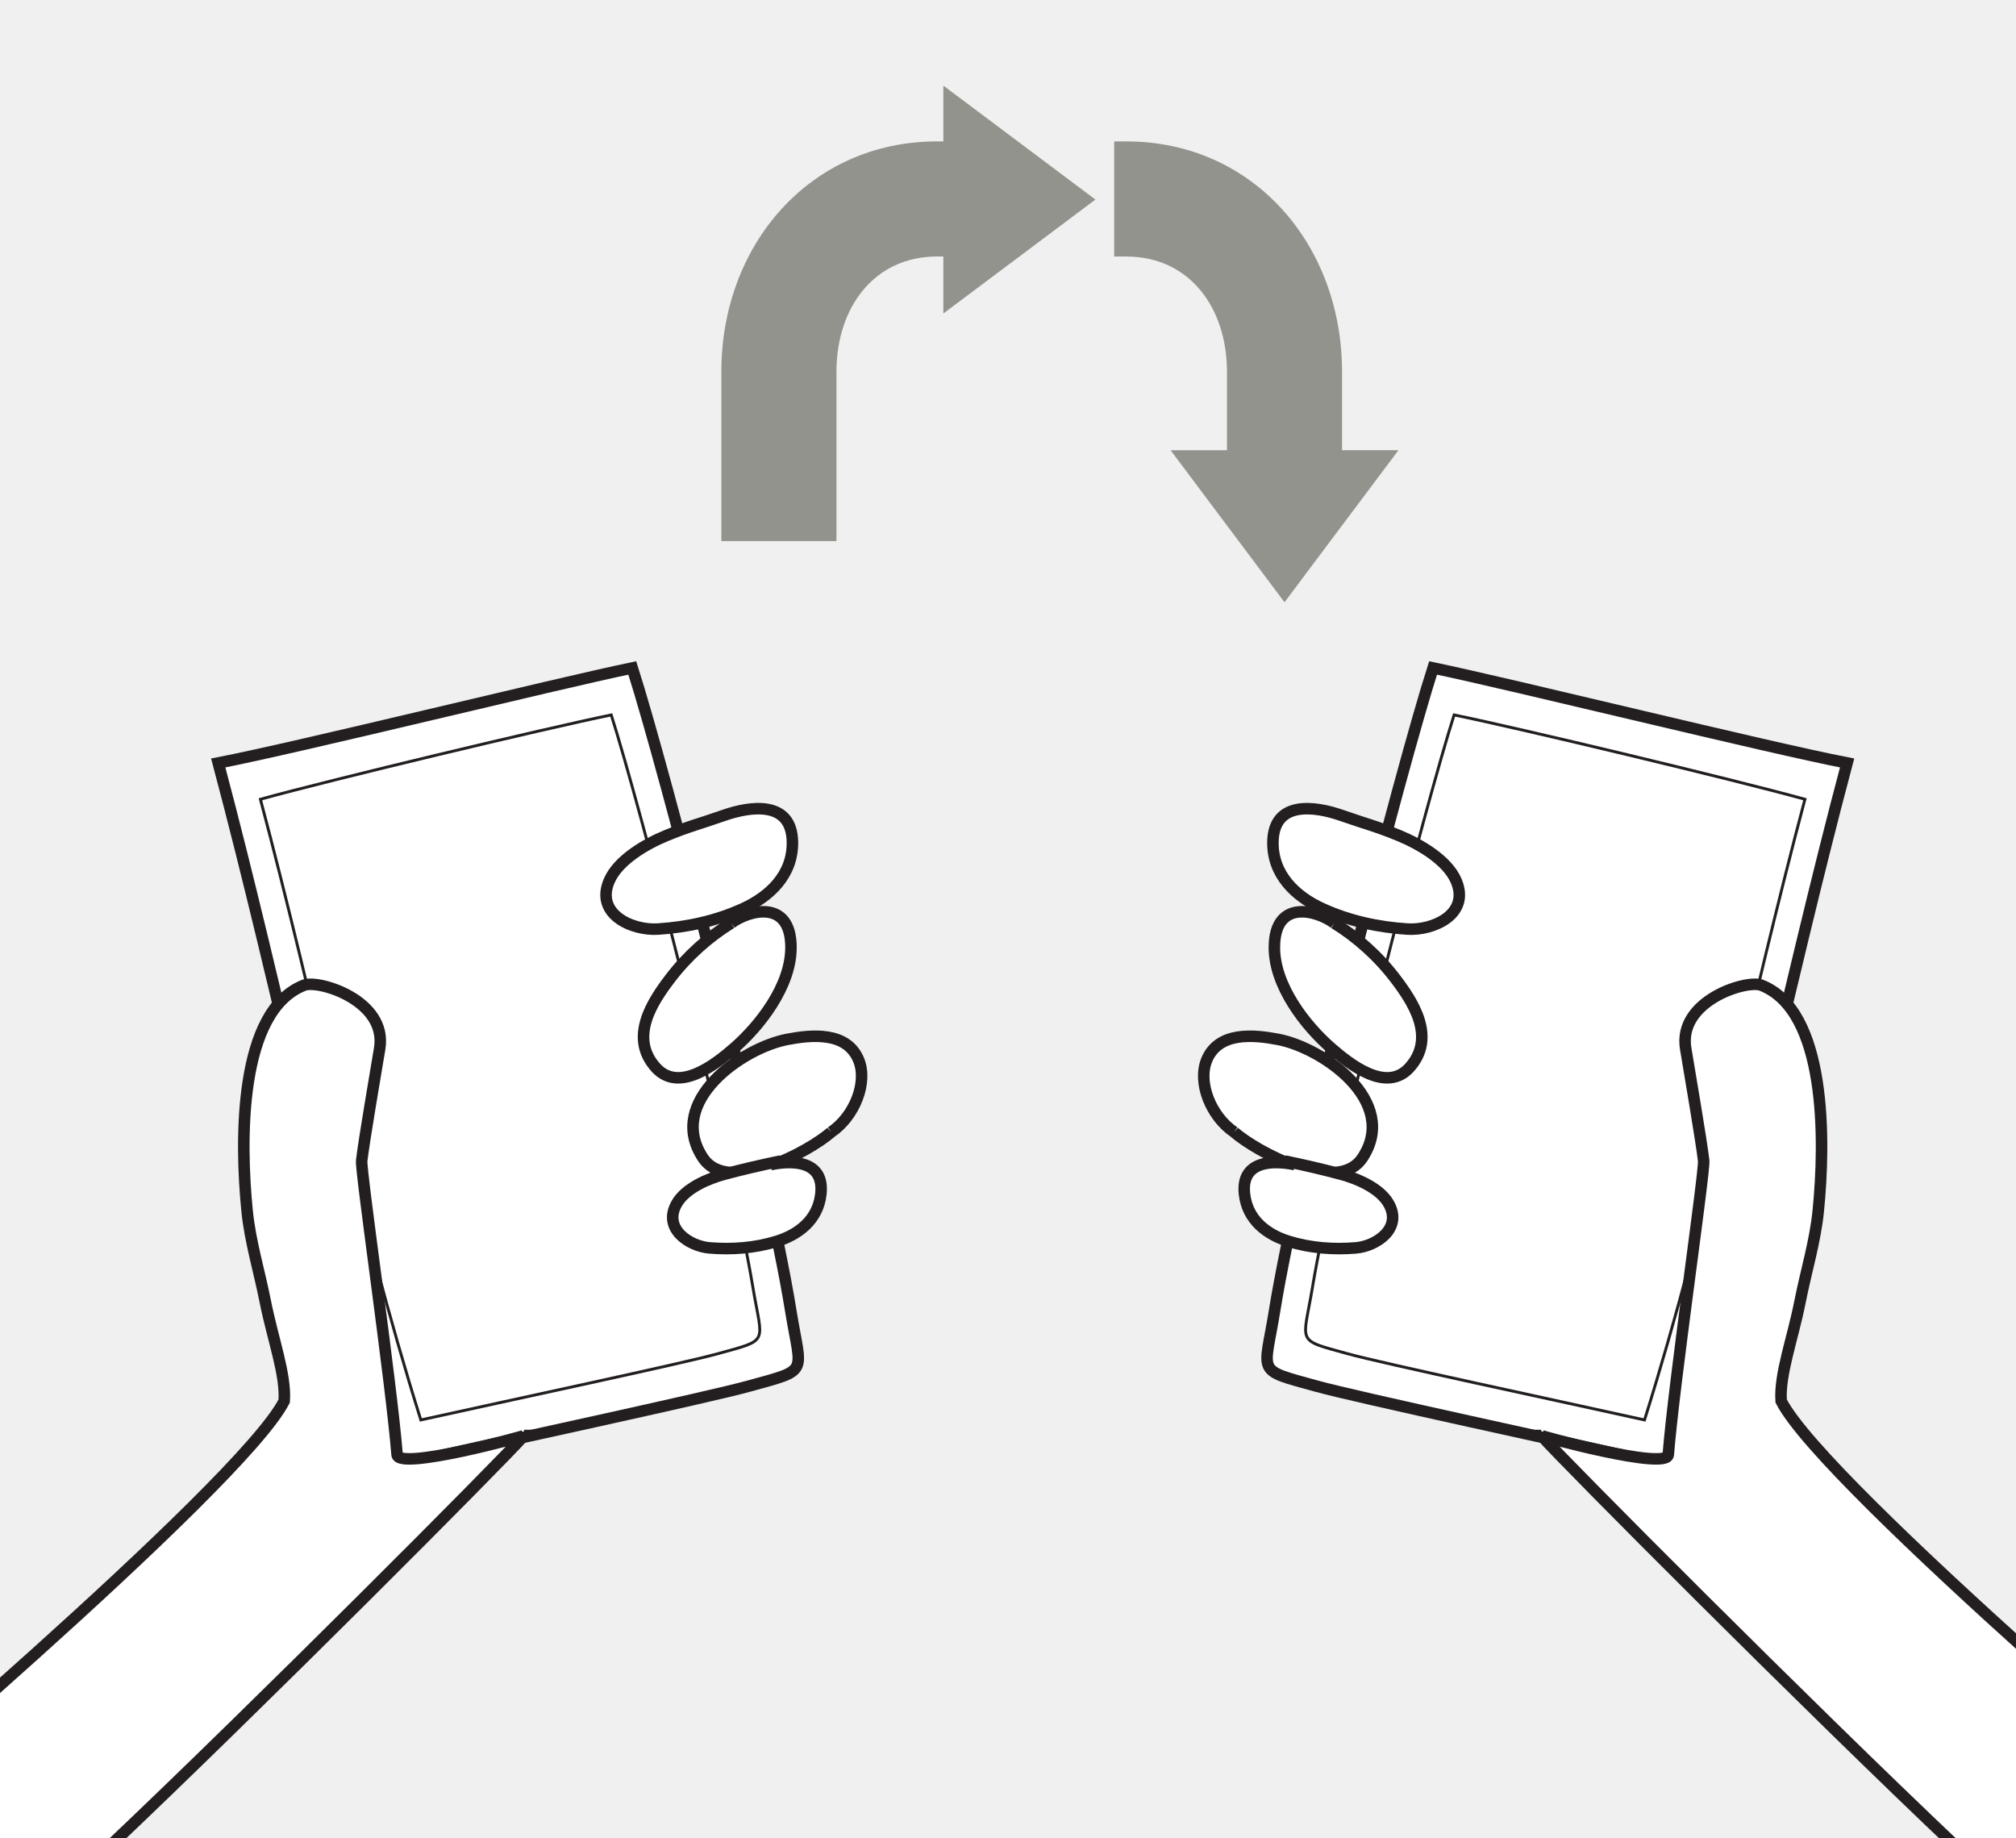
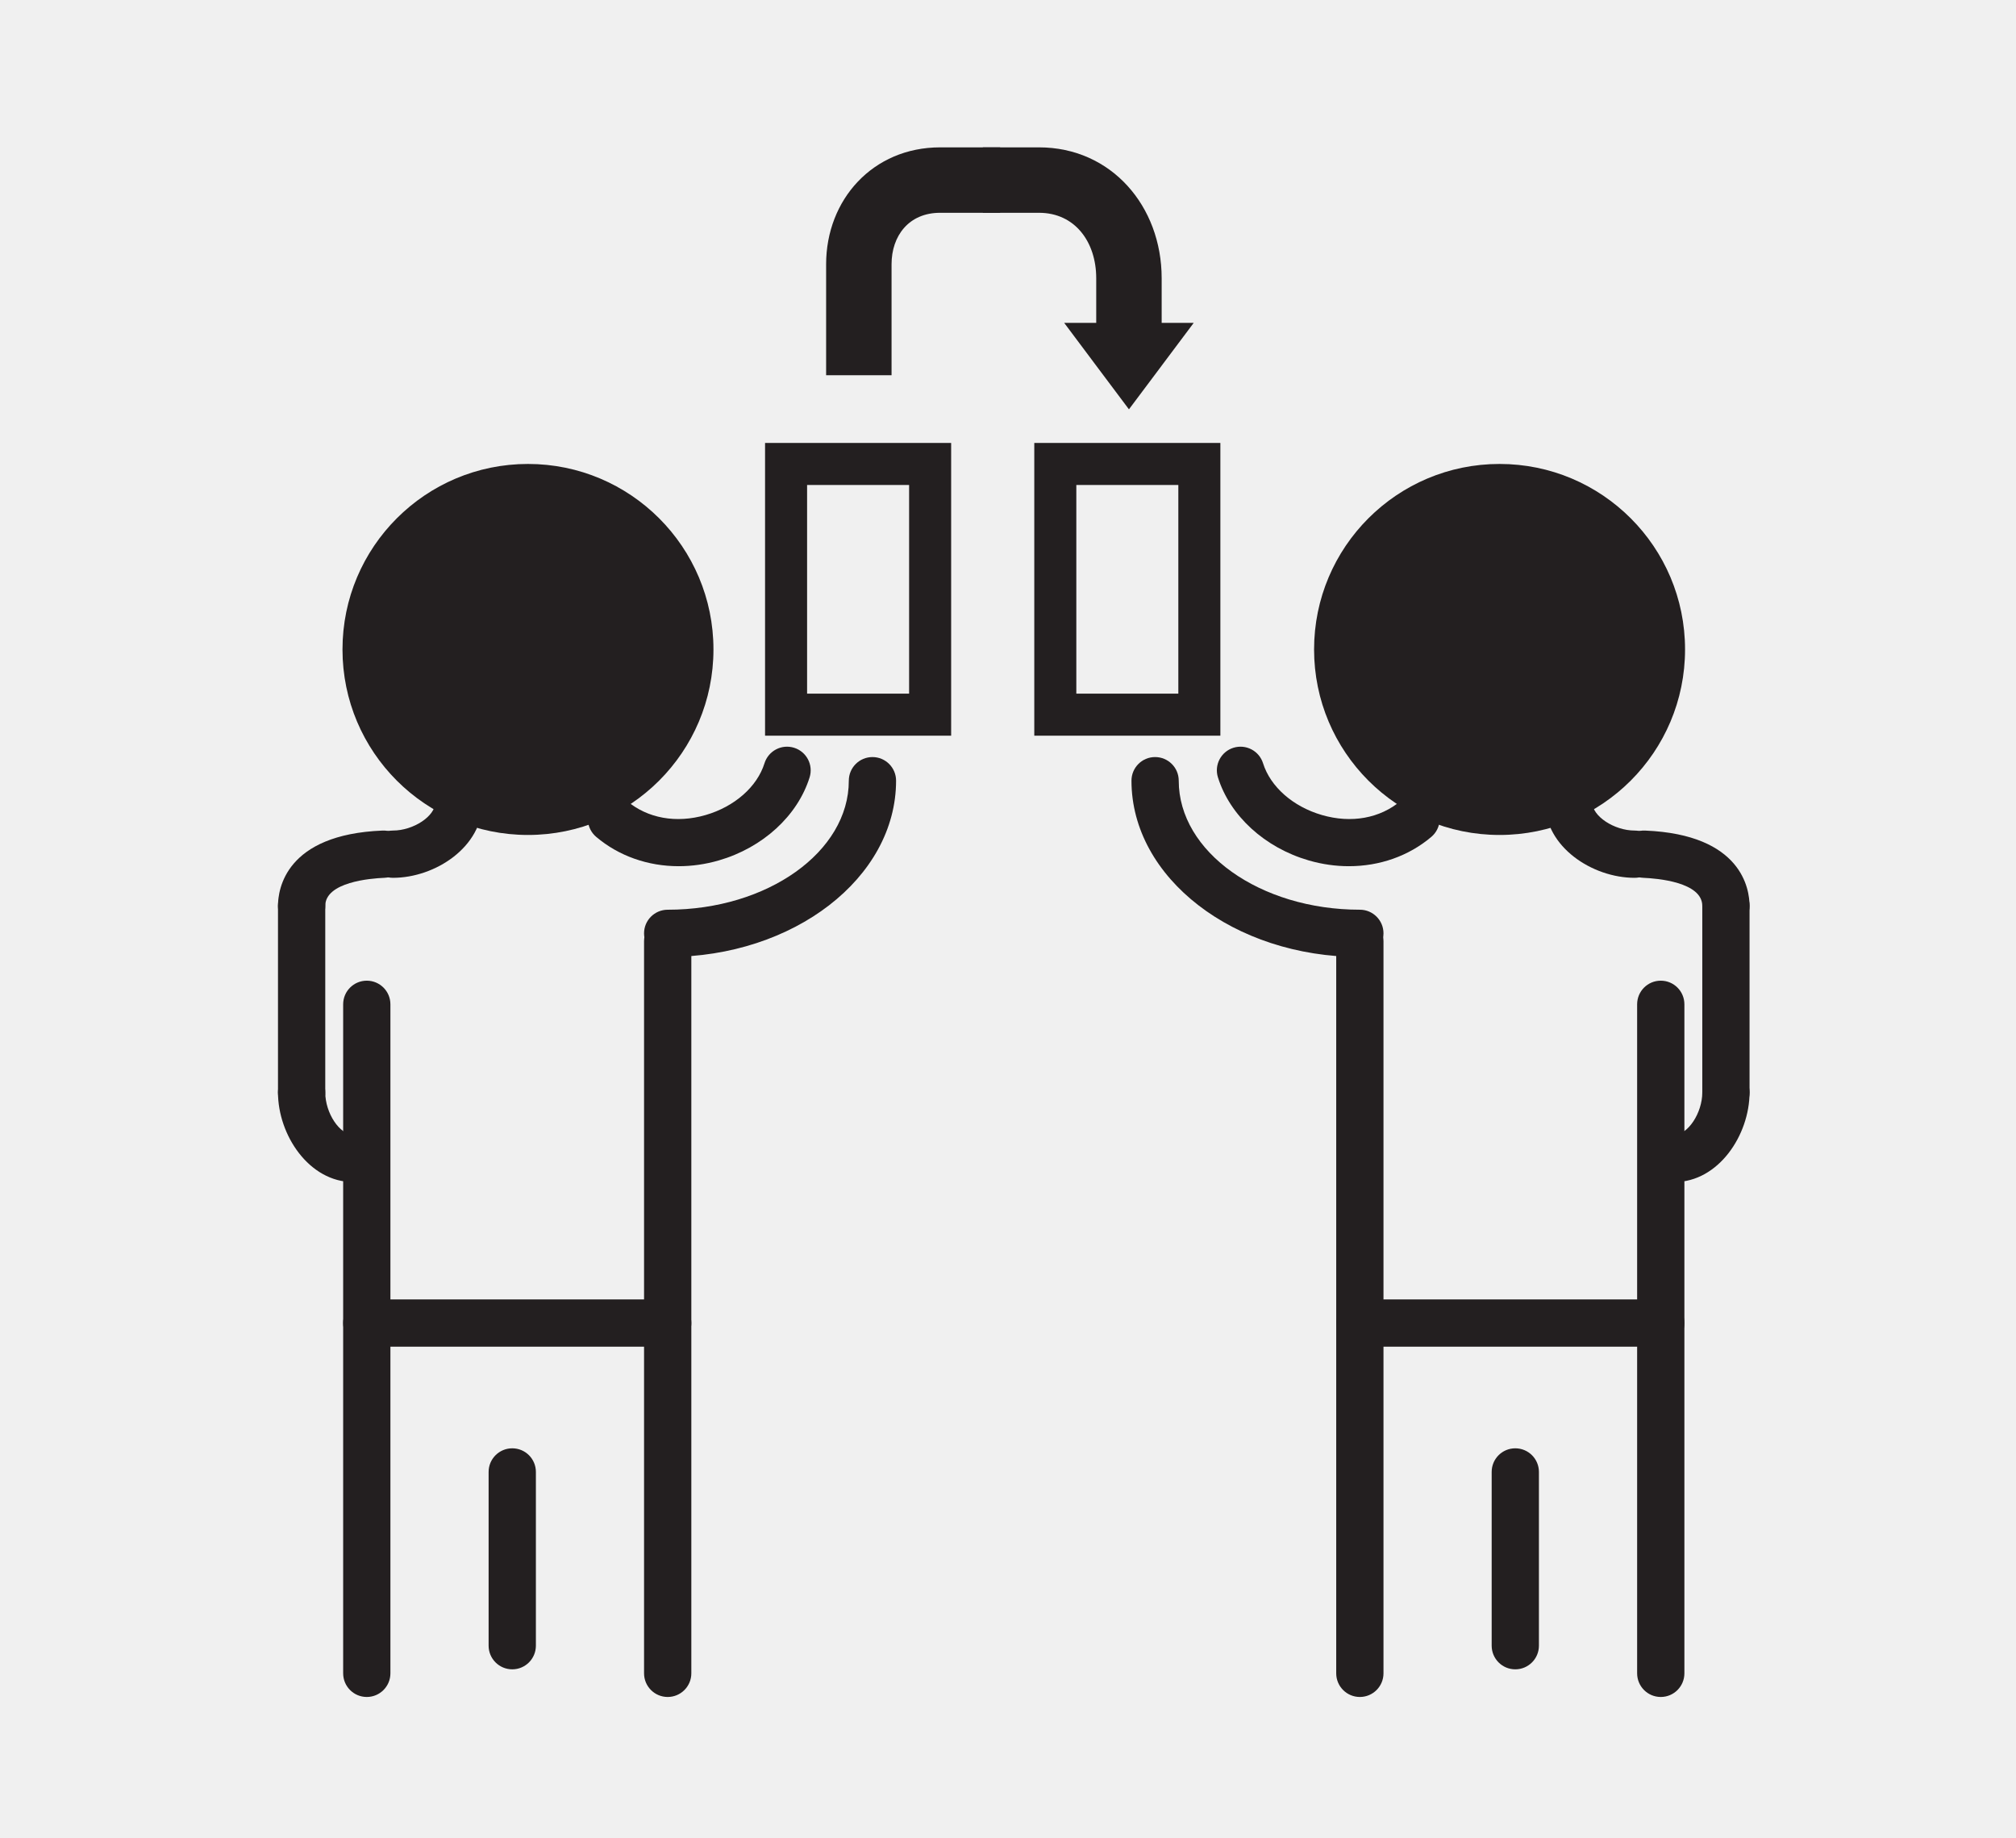
<svg xmlns="http://www.w3.org/2000/svg" version="1.1" id="Layer_1" x="0px" y="0px" width="350px" height="319px" viewBox="0 0 350 319" enable-background="new 0 0 350 319" xml:space="preserve">
-   <path fill="#FFFFFF" stroke="#231F20" stroke-width="2" stroke-miterlimit="10" d="M248.797,115.948  c-5.589,17.474-23.301,85.434-27.543,111.749c-1.769,10.946-3.358,9.973,7.315,12.924c7.034,1.946,43.051,9.688,60.67,13.657  c12.621-39.924,20.68-81.415,31.438-121.833C306.934,129.784,262.364,118.77,248.797,115.948z" />
-   <path fill="#FFFFFF" stroke="#231F20" stroke-width="0.5" stroke-miterlimit="10" d="M252.447,124.103  c-4.953,15.572-20.73,76.077-24.609,99.48c-1.627,9.748-2.97,8.899,6.102,11.406c5.973,1.663,36.59,8.179,51.568,11.501  c11.166-35.566,18.266-71.753,27.849-107.746C300.991,135.325,263.982,126.472,252.447,124.103z" />
-   <path fill="#FFFFFF" stroke="#231F20" stroke-width="2" stroke-miterlimit="10" d="M214.257,196.519  c-4.06-2.758-6.387-8.631-4.743-12.55c2.078-4.959,8.187-4.339,12.36-3.547c7.788,1.479,21.105,10.749,14.686,20.533  C232.21,207.581,218.146,199.929,214.257,196.519" />
-   <path fill="#FFFFFF" stroke="#231F20" stroke-width="2" stroke-miterlimit="10" d="M231.638,160.242  c-2.922-2.184-10.269-4.314-10.391,4.047c-0.101,6.855,5.512,13.876,9.882,17.666c3.16,2.741,9.569,7.892,13.62,3.33  c4.664-5.253,0.521-11.447-2.566-15.487C239.201,165.901,235.54,162.656,231.638,160.242" />
-   <path fill="#FFFFFF" stroke="#231F20" stroke-width="2" stroke-miterlimit="10" d="M232.965,141.566  c-4.721-1.661-11.882-2.66-11.97,4.635c-0.068,5.756,4.07,9.471,8.527,11.512c4.744,2.169,9.771,3.236,14.799,3.563  c4.534,0.298,10.975-2.608,8.474-8.399c-1.564-3.626-6.438-6.394-9.836-7.798C238.895,143.398,237.139,143.033,232.965,141.566" />
-   <path fill="#FFFFFF" stroke="#231F20" stroke-width="2" stroke-miterlimit="10" d="M224.793,202.17  c-3.777-0.784-9.369-0.759-8.737,5.082c0.496,4.608,4.026,7.101,7.639,8.222c3.847,1.188,7.803,1.465,11.692,1.148  c3.505-0.285,8.172-3.349,5.699-7.689c-1.547-2.718-5.55-4.372-8.292-5.104c-3.276-0.875-6.434-1.6-9.775-2.292" />
-   <path fill="#FFFFFF" stroke="#231F20" stroke-width="2" stroke-miterlimit="10" d="M340.091,321.002  c-26.73-25.307-68.3-67.085-72.523-71.811h0.001c-0.286,0.047,21.843,6.107,22.062,3.33c0.972-12.304,6.347-49.217,6.146-51.026  c-0.367-3.276-2.589-16.242-3.12-19.461c-1.387-8.354,10.582-12.005,13.123-11.012c11.337,4.436,11.131,26.82,9.89,39.193  c-0.534,5.32-2.117,10.442-3.147,15.662c-1.299,6.576-3.615,12.715-3.295,17.327c7.554,14.853,80.954,76.704,80.711,76.813" />
-   <path fill="#FFFFFF" stroke="#231F20" stroke-width="2" stroke-miterlimit="10" d="M109.772,115.948  c5.587,17.474,23.3,85.434,27.542,111.749c1.767,10.946,3.358,9.973-7.316,12.924c-7.034,1.946-43.05,9.688-60.669,13.657  c-12.623-39.924-20.681-81.415-31.439-121.833C51.635,129.784,96.204,118.77,109.772,115.948z" />
-   <path fill="#FFFFFF" stroke="#231F20" stroke-width="0.5" stroke-miterlimit="10" d="M106.12,124.103  c4.954,15.572,20.731,76.077,24.611,99.48c1.626,9.748,2.969,8.899-6.102,11.406c-5.973,1.663-36.59,8.179-51.568,11.501  c-11.166-35.566-18.266-71.753-27.849-107.746C57.577,135.325,94.586,126.472,106.12,124.103z" />
-   <path fill="#FFFFFF" stroke="#231F20" stroke-width="2" stroke-miterlimit="10" d="M144.312,196.519  c4.061-2.758,6.387-8.631,4.745-12.55c-2.079-4.959-8.188-4.339-12.36-3.547c-7.789,1.479-21.107,10.749-14.687,20.533  C126.358,207.581,140.423,199.929,144.312,196.519" />
-   <path fill="#FFFFFF" stroke="#231F20" stroke-width="2" stroke-miterlimit="10" d="M126.932,160.242  c2.921-2.184,10.268-4.314,10.39,4.047c0.101,6.855-5.51,13.876-9.881,17.666c-3.159,2.741-9.569,7.892-13.62,3.33  c-4.664-5.253-0.521-11.447,2.566-15.487C119.368,165.901,123.028,162.656,126.932,160.242" />
-   <path fill="#FFFFFF" stroke="#231F20" stroke-width="2" stroke-miterlimit="10" d="M125.604,141.566  c4.721-1.661,11.881-2.66,11.97,4.635c0.068,5.756-4.07,9.471-8.527,11.512c-4.745,2.169-9.771,3.236-14.799,3.563  c-4.534,0.298-10.976-2.608-8.474-8.399c1.565-3.626,6.439-6.394,9.837-7.798C119.673,143.398,121.431,143.033,125.604,141.566" />
-   <path fill="#FFFFFF" stroke="#231F20" stroke-width="2" stroke-miterlimit="10" d="M133.775,202.17  c3.778-0.784,9.369-0.759,8.738,5.082c-0.498,4.608-4.026,7.101-7.64,8.222c-3.846,1.188-7.803,1.465-11.691,1.148  c-3.506-0.285-8.172-3.349-5.699-7.689c1.545-2.718,5.55-4.372,8.29-5.104c3.277-0.875,6.436-1.6,9.776-2.292" />
-   <path fill="#FFFFFF" stroke="#231F20" stroke-width="2" stroke-miterlimit="10" d="M18.477,321.002  c26.73-25.307,68.3-67.085,72.524-71.811H91c0.286,0.047-21.843,6.107-22.062,3.33c-0.972-12.304-6.347-49.217-6.146-51.026  c0.367-3.276,2.588-16.242,3.121-19.461c1.386-8.354-10.583-12.005-13.122-11.012c-11.338,4.436-11.131,26.82-9.891,39.193  c0.534,5.32,2.116,10.442,3.147,15.662c1.299,6.576,3.616,12.715,3.295,17.327c-7.553,14.853-80.954,76.704-80.711,76.813" />
-   <path fill="#92938D" d="M232.994,78.147V64.513c0-22.039-15.418-39.967-37.459-39.967h-2.103v19.985h2.103  c11.021,0,17.48,8.962,17.48,19.985v13.637h-9.789l9.789,13.067v0.003h0.006l9.985,13.326l9.979-13.326h0.009v-0.005l9.791-13.067  h-9.791V78.147z" />
-   <path fill="#92938D" d="M163.777,24.544h-1.084c-22.038,0-37.457,17.928-37.457,39.962V93.93h19.983V64.506  c0-11.016,6.46-19.981,17.477-19.981h1.081v9.895l26.401-19.78l-26.401-19.778V24.544z" />
+   <g>
+     <g>
+       <g>
+         <path fill="#231F20" d="M63.679,294.579c-2.269,0-4.103-1.838-4.103-4.105V174.339c0-2.266,1.834-4.102,4.103-4.102     c2.264,0,4.1,1.836,4.1,4.102v116.135C67.779,292.741,65.943,294.579,63.679,294.579z" />
+       </g>
+       <g>
+         <path fill="#231F20" d="M115.918,294.579c-2.265,0-4.103-1.838-4.103-4.105V163.388c0-2.267,1.837-4.1,4.103-4.1     c2.269,0,4.105,1.833,4.105,4.1v127.086C120.023,292.741,118.187,294.579,115.918,294.579z" />
+       </g>
+       <g>
+         <path fill="#231F20" d="M115.918,166.122c-2.265,0-4.103-1.836-4.103-4.105c0-2.263,1.837-4.097,4.103-4.097     c17.336,0,31.445-10.051,31.445-22.396c0-2.271,1.836-4.103,4.104-4.105c2.265,0,4.102,1.834,4.102,4.105     C155.568,152.394,137.783,166.122,115.918,166.122z" />
+       </g>
+       <g>
+         <path fill="#231F20" d="M117.825,150.365c-5.308,0-10.375-1.753-14.321-5.093c-1.727-1.466-1.942-4.058-0.477-5.787     c1.463-1.727,4.052-1.94,5.782-0.477c3.602,3.052,8.592,3.955,13.695,2.475c5.025-1.458,8.944-4.903,10.219-8.986     c0.682-2.167,2.976-3.366,5.143-2.691c2.164,0.677,3.366,2.979,2.69,5.14c-2.092,6.68-8.13,12.203-15.768,14.417     C122.468,150.035,120.123,150.365,117.825,150.365z" />
+       </g>
+       <g>
+         <path fill="#231F20" d="M52.364,193.745c-2.264,0-4.103-1.838-4.103-4.104v-32.387c0-2.264,1.839-4.103,4.103-4.103     c2.269,0,4.105,1.836,4.105,4.103v32.387C56.469,191.907,54.633,193.745,52.364,193.745z" />
+       </g>
+       <g>
+         <path fill="#231F20" d="M61.341,205.198c-7.706,0-13.08-8.199-13.08-15.557c0-2.268,1.839-4.104,4.103-4.104     c2.269,0,4.105,1.836,4.105,4.104c0,3.572,2.503,7.352,4.872,7.352c2.266,0,4.103,1.836,4.103,4.102     S63.607,205.198,61.341,205.198z" />
+       </g>
+       <g>
+         <path fill="#231F20" d="M52.364,161.359c-2.264,0-4.103-1.836-4.103-4.105c0-2.894,1.307-12.391,18.13-13.075     c2.276-0.107,4.176,1.67,4.267,3.934c0.09,2.267-1.67,4.174-3.934,4.267c-2.406,0.1-10.255,0.736-10.255,4.875     C56.469,159.523,54.633,161.356,52.364,161.359z" />
+       </g>
+       <g>
+         <path fill="#231F20" d="M68.213,152.382c-2.271,0-4.104-1.834-4.104-4.103c0-2.264,1.834-4.103,4.104-4.103     c3.571,0,7.348-2.506,7.348-4.872c0-2.266,1.839-4.105,4.104-4.105c2.268,0,4.102,1.839,4.102,4.105     C83.766,147.011,75.571,152.382,68.213,152.382z" />
+       </g>
+       <g>
+         <circle fill="#231F20" cx="91.662" cy="112.74" r="32.202" />
+       </g>
+       <g>
+         <path fill="#231F20" d="M88.933,289.78c-2.267,0-4.104-1.838-4.104-4.104v-30.162c0-2.266,1.837-4.1,4.104-4.1     c2.269,0,4.103,1.834,4.103,4.1v30.162C93.035,287.942,91.201,289.78,88.933,289.78z" />
+       </g>
+       <g>
+         <path fill="#231F20" d="M115.918,233.774h-52.24c-2.269,0-4.103-1.838-4.103-4.102c0-2.27,1.834-4.105,4.103-4.105h52.24     c2.269,0,4.105,1.836,4.105,4.105C120.023,231.937,118.187,233.774,115.918,233.774z" />
+       </g>
+     </g>
+     <g>
+       <g>
+         <path fill="#231F20" d="M288.329,294.579c2.267,0,4.101-1.838,4.101-4.105V174.339c0-2.266-1.834-4.102-4.101-4.102     c-2.271,0-4.104,1.836-4.104,4.102v116.135C284.225,292.741,286.059,294.579,288.329,294.579z" />
+       </g>
+       <g>
+         <path fill="#231F20" d="M236.086,294.579c2.264,0,4.103-1.838,4.103-4.105V163.388c0-2.267-1.839-4.1-4.103-4.1     c-2.269,0-4.104,1.833-4.104,4.1v127.086C231.981,292.741,233.817,294.579,236.086,294.579z" />
+       </g>
+       <g>
+         <path fill="#231F20" d="M236.086,166.122c2.264,0,4.103-1.839,4.103-4.105c0-2.263-1.839-4.1-4.103-4.1     c-17.336,0-31.444-10.048-31.444-22.394c0-2.271-1.837-4.105-4.105-4.105c-2.264,0-4.1,1.834-4.1,4.105     C196.437,152.394,214.22,166.122,236.086,166.122z" />
+       </g>
+       <g>
+         <path fill="#231F20" d="M234.179,150.365c5.312,0,10.378-1.753,14.319-5.093c1.729-1.466,1.943-4.058,0.479-5.787     c-1.463-1.729-4.053-1.94-5.779-0.477c-3.606,3.052-8.595,3.955-13.699,2.473c-5.022-1.456-8.939-4.901-10.22-8.986     c-0.677-2.164-2.975-3.364-5.143-2.689c-2.16,0.677-3.366,2.979-2.688,5.14c2.089,6.678,8.132,12.203,15.769,14.417     C229.534,150.035,231.879,150.365,234.179,150.365z" />
+       </g>
+       <g>
+         <path fill="#231F20" d="M299.637,193.745c2.271,0,4.104-1.838,4.104-4.105v-32.385c0-2.264-1.834-4.105-4.104-4.105     c-2.267,0-4.101,1.836-4.101,4.105v32.385C295.536,191.907,297.37,193.745,299.637,193.745z" />
+       </g>
+       <g>
+         <path fill="#231F20" d="M290.662,205.198c7.706,0,13.079-8.201,13.079-15.559c0-2.266-1.834-4.102-4.104-4.102     c-2.267,0-4.101,1.836-4.101,4.102c0,3.57-2.503,7.354-4.874,7.354c-2.267,0-4.101,1.836-4.101,4.1     C286.562,203.36,288.396,205.198,290.662,205.198z" />
+       </g>
+       <g>
+         <path fill="#231F20" d="M299.637,161.359c2.271,0,4.104-1.839,4.104-4.105c0-2.894-1.306-12.391-18.13-13.075     c-2.274-0.109-4.172,1.667-4.265,3.934c-0.093,2.264,1.67,4.174,3.933,4.267c2.404,0.1,10.257,0.736,10.257,4.875     C295.536,159.521,297.37,161.356,299.637,161.359z" />
+       </g>
+       <g>
+         <path fill="#231F20" d="M283.792,152.382c2.267,0,4.104-1.834,4.104-4.103c0-2.264-1.838-4.103-4.104-4.103     c-3.571,0-7.351-2.506-7.351-4.872c0-2.266-1.837-4.105-4.103-4.105c-2.267,0-4.103,1.839-4.103,4.105     C268.236,147.011,276.434,152.382,283.792,152.382z" />
+       </g>
+       <g>
+         <circle fill="#231F20" cx="260.341" cy="112.74" r="32.202" />
+       </g>
+       <g>
+         <path fill="#231F20" d="M263.071,289.78c2.267,0,4.103-1.838,4.103-4.104v-30.162c0-2.266-1.836-4.1-4.103-4.1     c-2.269,0-4.1,1.834-4.1,4.1v30.162C258.972,287.942,260.803,289.78,263.071,289.78z" />
+       </g>
+       <g>
+         <path fill="#231F20" d="M236.086,233.774h52.243c2.267,0,4.101-1.838,4.101-4.102c0-2.27-1.834-4.105-4.101-4.105h-52.243     c-2.269,0-4.104,1.836-4.104,4.105C231.981,231.937,233.817,233.774,236.086,233.774z" />
+       </g>
+     </g>
+     <g>
+       <path fill="#231F20" d="M165.129,127.708h-32.307V76.891h32.307V127.708z M140.12,120.41h17.712V84.188H140.12V120.41z" />
+     </g>
+     <g>
+       <path fill="#231F20" d="M211.87,127.708h-32.307V76.891h32.307V127.708z M186.861,120.41h17.711V84.188h-17.711V120.41z" />
+     </g>
+     <path fill="#231F20" d="M173.636,36.939h-10.421c-5.435,0-8.431,4.005-8.431,8.932v19.265h-11.36V45.872   c0-11.188,8.091-20.292,19.791-20.292h10.421" />
+     <path fill="#231F20" d="M170.636,36.939h9.747c6.267,0,9.934,5.093,9.934,11.36v7.749h-5.562l5.562,7.431l0,0l5.681,7.578   l5.678-7.578l0.002-0.005l0,0l5.563-7.426h-5.563v-7.749c0-12.528-8.766-22.719-21.294-22.719h-9.747" />
+   </g>
</svg>
